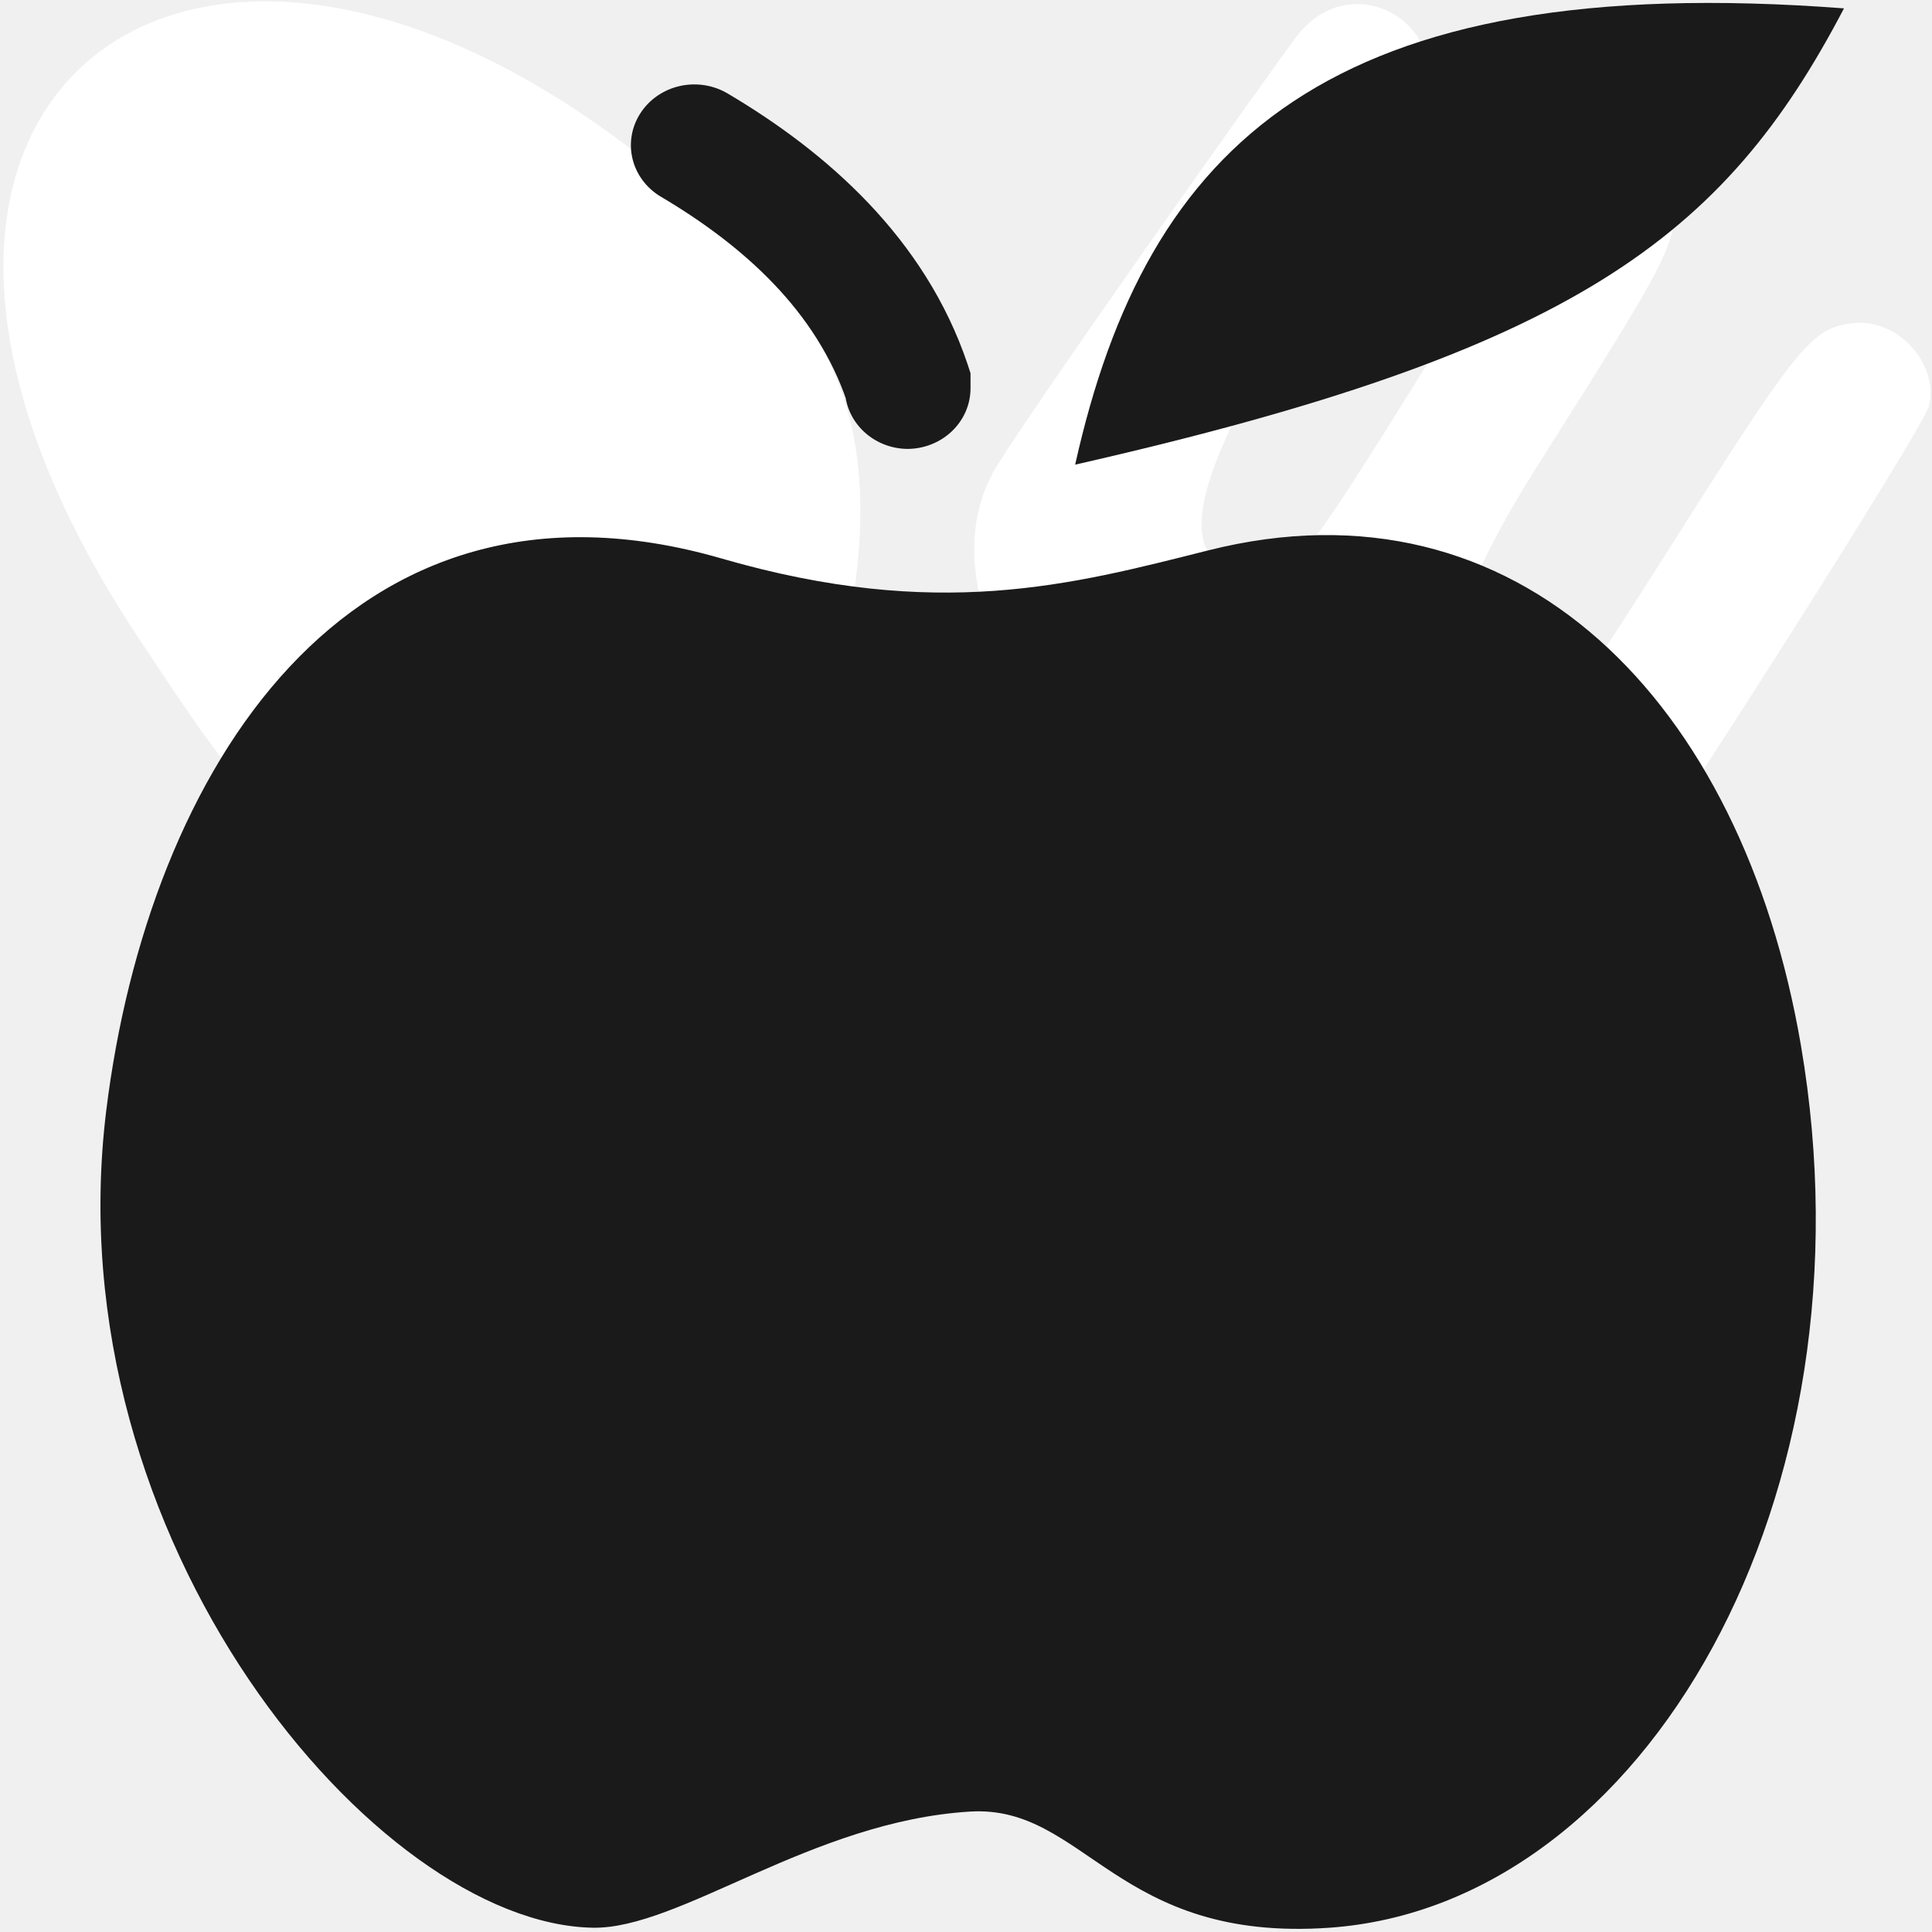
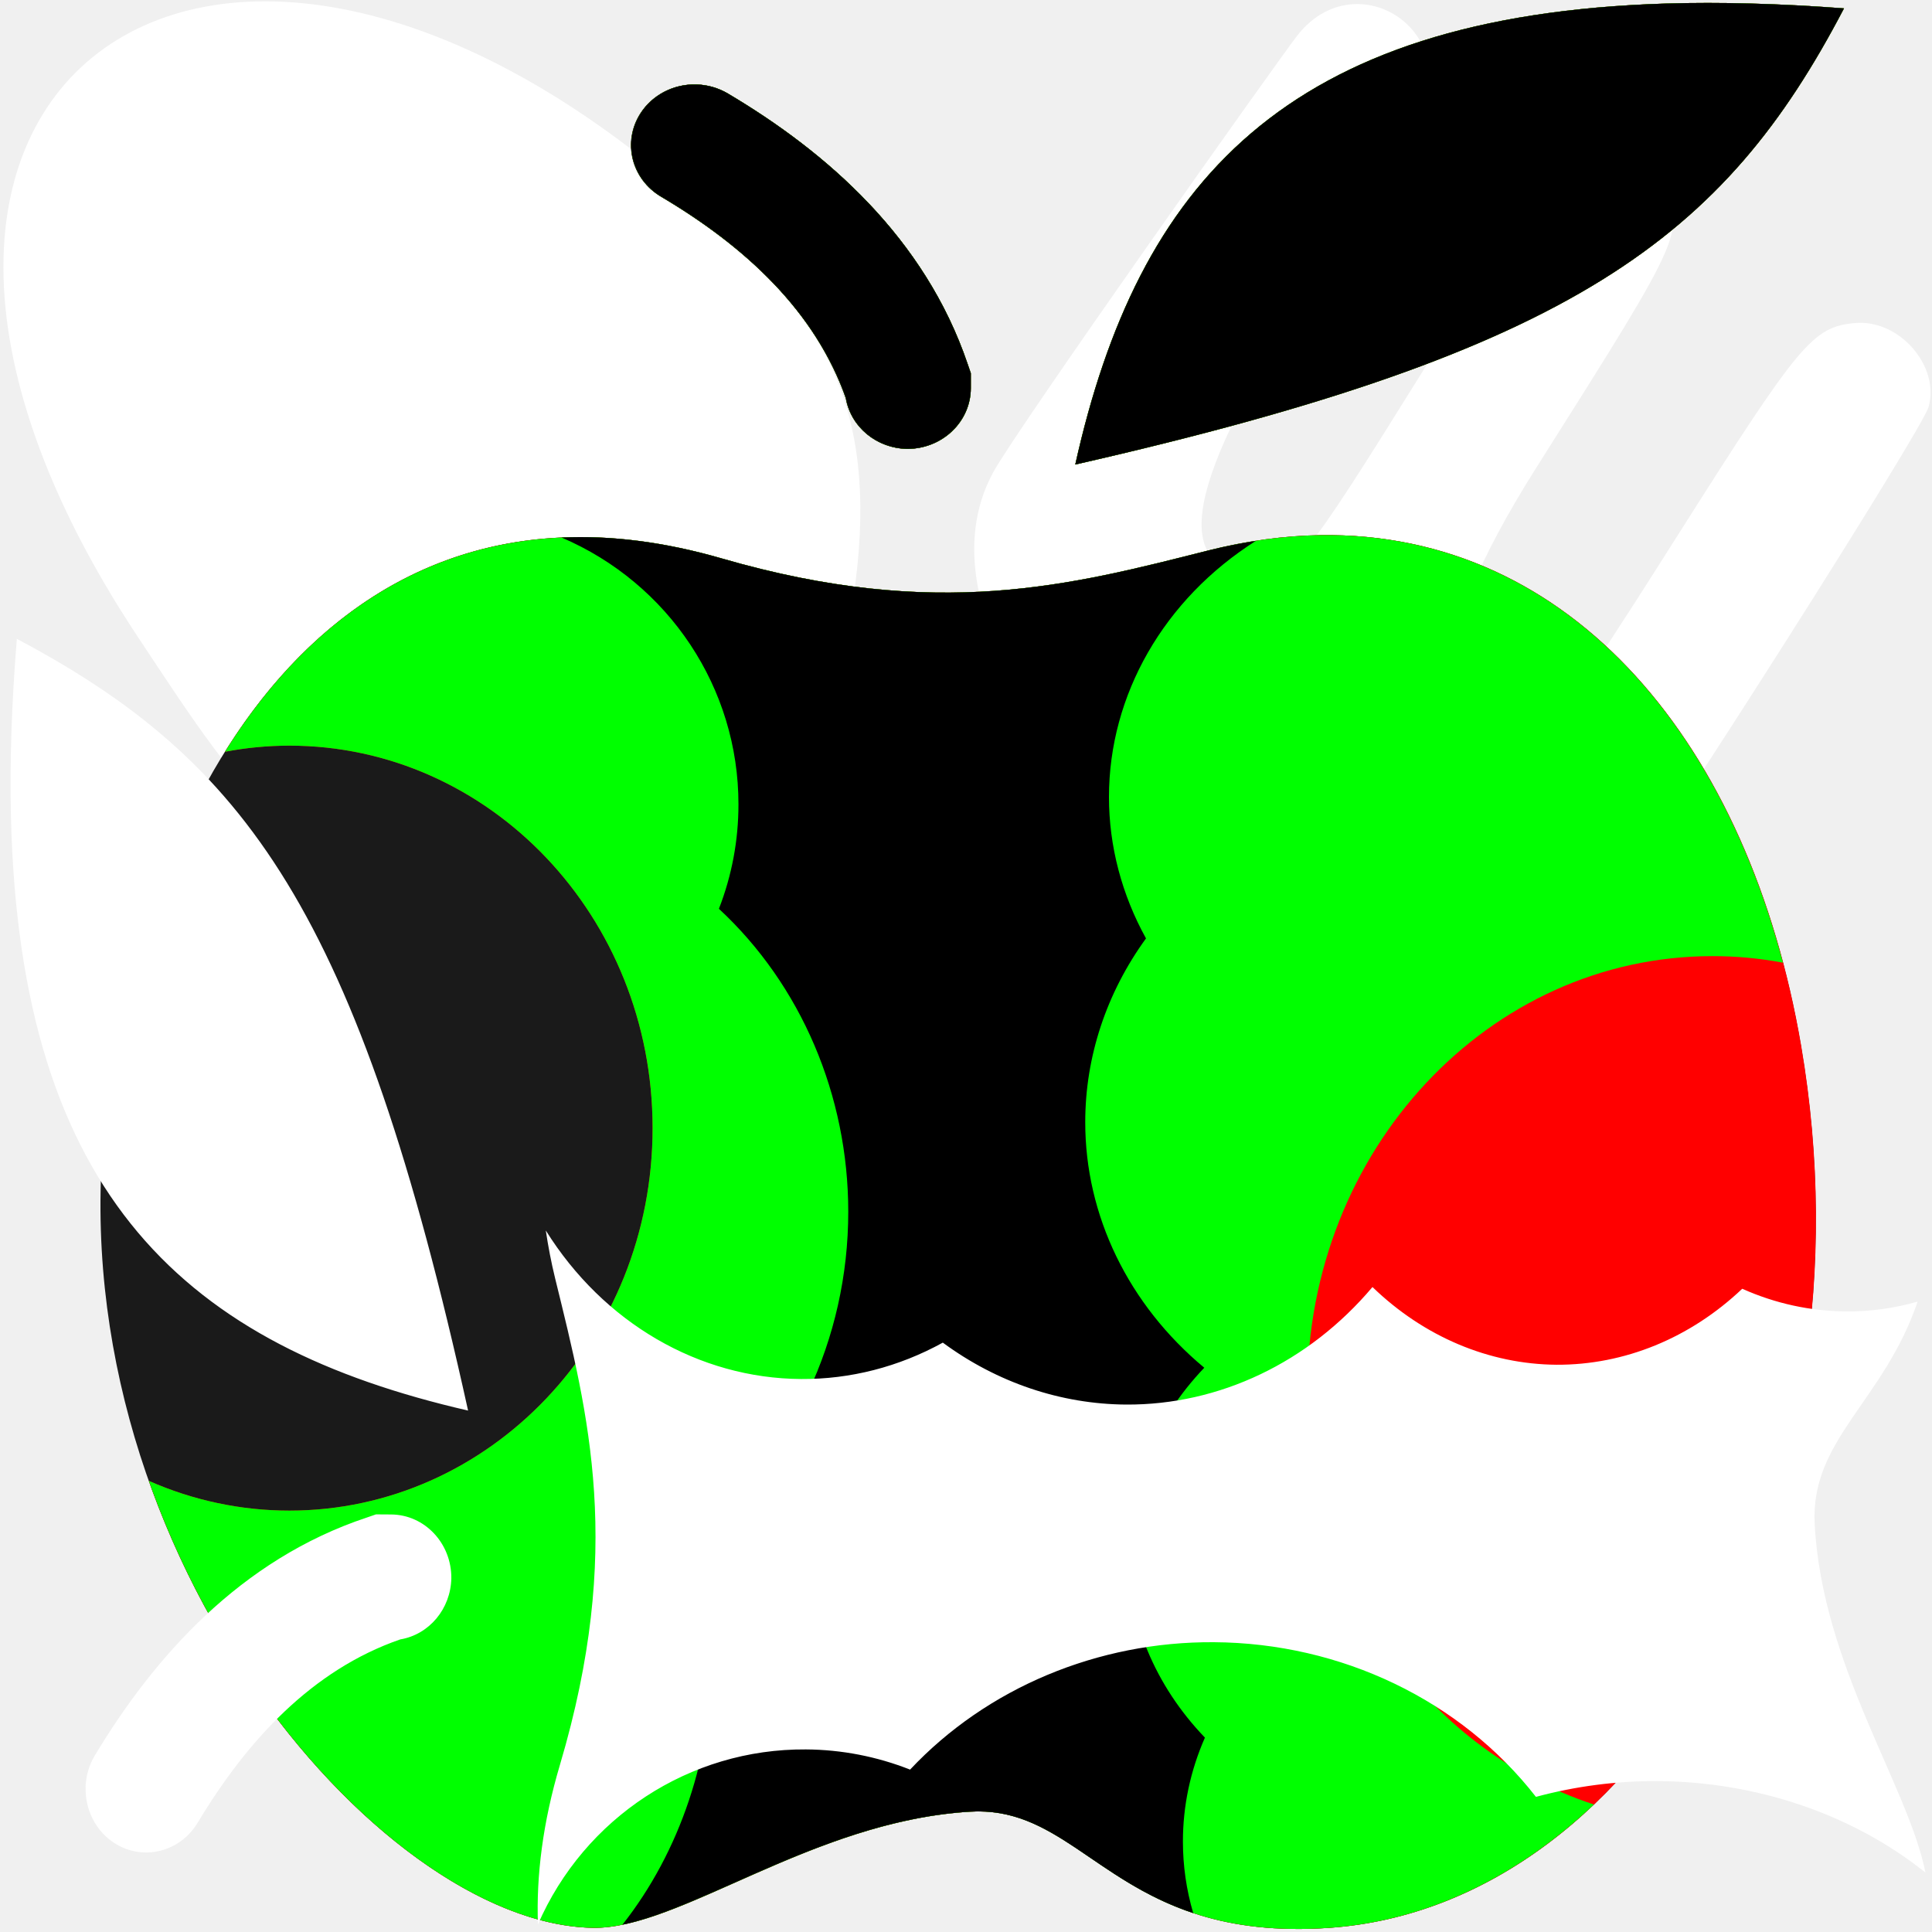
<svg xmlns="http://www.w3.org/2000/svg" width="18" height="18" viewBox="0 0 18 18" version="1.1" id="svg1" xml:space="preserve">
  <defs id="defs1" />
  <g id="layer1">
    <path id="path6" style="fill:#ffffff;stroke:none;stroke-width:1.11" d="M 12.605 0.039 C 12.424 0.05 12.236 0.139 12.086 0.332 C 11.897 0.575 9.487 3.977 9.256 4.396 C 8.765 5.29 9.337 6.491 10.311 7.447 L 9.961 7.871 L 11.301 9.062 L 11.682 8.471 C 12.933 9.16 14.325 9.328 15.09 8.332 C 15.479 7.825 17.909 4.007 17.969 3.789 C 18.074 3.403 17.688 2.969 17.277 3.01 C 16.887 3.049 16.767 3.193 15.633 4.984 C 14.327 7.046 14.247 7.126 13.844 6.799 C 13.54 6.553 13.179 6.153 14.318 4.35 C 15.735 2.108 15.725 2.127 15.426 1.734 C 14.902 1.047 14.609 1.282 13.264 3.445 C 12.132 5.265 12.045 5.371 11.709 5.355 C 11.066 5.326 10.861 4.817 12.08 2.906 C 12.66 1.997 13.232 1.055 13.232 1.055 C 13.505 0.492 13.07 0.01 12.605 0.039 z " />
    <path style="fill:#ffffff;stroke:none;stroke-width:1.269" d="M 13.217,16.912 7.739,10.444 C 5.911,8.285 6.174,8.372 4.885,8.398 2.882,8.439 2.301,7.467 1.285,5.935 -2.208,0.669 2.23,-2.313 6.894,2.275 7.84,3.205 8.236,4.104 7.895,5.899 7.685,7.002 7.284,6.646 12.026,11.322 l 3.334,3.287 c 0.901,0.888 -1.772,2.742 -2.144,2.303 z" id="path4" />
    <path style="fill:#ffffff;stroke:none;stroke-width:1.138" d="m 4.022,15.712 3.149,-4.19 1.537,1.696 -2.123,4.035 C 6.065,18.239 3.61,16.241 4.022,15.712 Z" id="path5" />
-     <path style="fill:#1a1a1a;stroke:none;stroke-width:1.172" d="M 9.039,16.878 C 7.561,16.967 6.333,17.976 5.521,17.96 3.511,17.923 0.495,14.36 0.99,10.346 1.379,7.192 3.242,4.195 6.725,5.204 c 2.007,0.581 3.255,0.246 4.531,-0.076 2.887,-0.728 4.975,1.405 5.523,4.613 0.718,4.201 -1.45,8.01 -4.39,8.219 -1.993,0.141 -2.279,-1.146 -3.35,-1.082 z" id="path1" />
-     <g id="path2" style="opacity:1;stroke-width:0.89;stroke-dasharray:none;fill:#1a1a1a" transform="matrix(1.182416,0,0,1.131593,-21.91823,-0.06778793)">
-       <path style="baseline-shift:baseline;display:inline;overflow:visible;fill:#1a1a1a;stroke-width:0.89;stroke-linecap:round;stroke-dasharray:none;enable-background:accumulate;stop-color:#000000;stop-opacity:1" d="m 24.008,1.255 c 0.719,0.445 1.39,1.067 1.678,1.957 v 0.044" id="path7" />
-       <path style="baseline-shift:baseline;display:inline;overflow:visible;fill:#1a1a1a;stroke-width:0.89;stroke-linecap:round;stroke-dasharray:none;enable-background:accumulate;stop-color:#000000;stop-opacity:1" d="m 24.271,0.83 a 0.499,0.499 0 0 0 -0.688,0.162 0.499,0.499 0 0 0 0.162,0.688 c 0.66,0.408 1.226,0.948 1.465,1.686 l -0.016,-0.102 a 0.499,0.499 0 0 0 0.49,0.492 0.499,0.499 0 0 0 0.5,-0.5 V 3.133 l -0.023,-0.074 C 25.825,2.018 25.049,1.311 24.271,0.83 Z" id="path8" />
+     <path id="path1" style="fill:#1a1a1a;stroke:none;stroke-width:1.172" d="M 15.521 0.033 C 11.972 0.142 10.6 1.714 10.018 4.328 C 14.666 3.271 16.06 2.219 17.18 0.078 C 16.58 0.033 16.029 0.018 15.521 0.033 z M 6.488 0.787 A 0.591 0.565 0 0 0 5.969 1.055 A 0.591 0.565 0 0 0 6.16 1.832 C 6.931 2.288 7.592 2.89 7.881 3.709 A 0.591 0.565 0 0 0 8.453 4.182 A 0.591 0.565 0 0 0 9.045 3.617 L 9.045 3.477 L 9.016 3.393 C 8.617 2.215 7.701 1.416 6.781 0.871 A 0.591 0.565 0 0 0 6.488 0.787 z M 12.301 4.986 C 11.966 4.991 11.617 5.038 11.256 5.129 C 9.98 5.451 8.732 5.785 6.725 5.203 C 3.242 4.194 1.379 7.191 0.99 10.346 C 0.495 14.359 3.511 17.923 5.521 17.961 C 6.333 17.976 7.56 16.967 9.039 16.879 C 10.11 16.815 10.396 18.102 12.389 17.961 C 15.329 17.752 17.497 13.943 16.779 9.742 C 16.3 6.935 14.642 4.951 12.301 4.986 z " />
+     <g id="path2" style="opacity:1;fill:#000000;stroke:none;stroke-width:0.89;stroke-dasharray:none" transform="matrix(1.182416,0,0,1.131593,-21.91823,-0.06778793)">
+       <path style="baseline-shift:baseline;display:inline;overflow:visible;fill:#000000;stroke:none;stroke-width:0.89;stroke-linecap:round;stroke-dasharray:none;enable-background:accumulate;stop-color:#000000;stop-opacity:1" d="m 24.008,1.255 c 0.719,0.445 1.39,1.067 1.678,1.957 v 0.044" id="path7" />
+       <path style="baseline-shift:baseline;display:inline;overflow:visible;fill:#000000;stroke:none;stroke-width:0.89;stroke-linecap:round;stroke-dasharray:none;enable-background:accumulate;stop-color:#000000;stop-opacity:1" d="m 24.271,0.83 a 0.499,0.499 0 0 0 -0.688,0.162 0.499,0.499 0 0 0 0.162,0.688 c 0.66,0.408 1.226,0.948 1.465,1.686 l -0.016,-0.102 a 0.499,0.499 0 0 0 0.49,0.492 0.499,0.499 0 0 0 0.5,-0.5 V 3.133 l -0.023,-0.074 C 25.825,2.018 25.049,1.311 24.271,0.83 Z" id="path8" />
    </g>
-     <path style="fill:#1a1a1a;stroke:none;stroke-width:1.111;stroke-linecap:round;stroke-dasharray:none" d="M 10.017,4.329 C 10.683,1.341 12.379,-0.287 17.18,0.078 16.06,2.218 14.666,3.272 10.017,4.329 Z" id="path3" />
+     <g id="g13" style="opacity:1;fill:#000000;stroke:none;stroke-width:0.89;stroke-dasharray:none" transform="matrix(1.182416,0,0,1.131593,-21.91823,-0.06778793)">
+       <path style="baseline-shift:baseline;display:inline;overflow:visible;fill:#000000;stroke:none;stroke-width:0.89;stroke-linecap:round;stroke-dasharray:none;enable-background:accumulate;stop-color:#000000;stop-opacity:1" d="m 24.008,1.255 c 0.719,0.445 1.39,1.067 1.678,1.957 v 0.044" id="path12" />
+     </g>
+     <path id="path13" style="fill:#ff0000;stroke:none;stroke-width:1.172" d="M 15.521,0.033 C 11.972,0.142 10.6,1.714 10.018,4.328 c 4.649,-1.057 6.043,-2.109 7.162,-4.25 C 16.58,0.033 16.029,0.018 15.521,0.033 Z M 6.488,0.787 A 0.591,0.565 0 0 0 5.969,1.055 0.591,0.565 0 0 0 6.16,1.832 C 6.931,2.288 7.592,2.89 7.881,3.709 A 0.591,0.565 0 0 0 8.453,4.182 0.591,0.565 0 0 0 9.045,3.617 V 3.477 L 9.016,3.393 C 8.617,2.215 7.701,1.416 6.781,0.871 A 0.591,0.565 0 0 0 6.488,0.787 Z M 12.301,4.986 C 11.966,4.991 11.617,5.038 11.256,5.129 9.98,5.451 8.732,5.785 6.725,5.203 4.577,4.581 3.046,5.482 2.096,7.004 A 3.385,3.563 0 0 1 2.695,6.947 3.385,3.563 0 0 1 6.08,10.51 3.385,3.563 0 0 1 2.695,14.074 3.385,3.563 0 0 1 1.387,13.797 c 0.851,2.405 2.736,4.138 4.135,4.164 0.812,0.015 2.039,-0.994 3.518,-1.082 1.071,-0.064 1.357,1.223 3.35,1.082 2.94,-0.209 5.108,-4.018 4.391,-8.219 -0.48,-2.807 -2.138,-4.792 -4.479,-4.756 z" />
+     <path id="path15" style="fill:#00ff00;stroke:none;stroke-width:1.172" d="M 15.521 0.033 C 11.972 0.142 10.6 1.714 10.018 4.328 C 14.666 3.271 16.06 2.219 17.18 0.078 C 16.58 0.033 16.029 0.018 15.521 0.033 z M 6.488 0.787 A 0.591 0.565 0 0 0 5.969 1.055 A 0.591 0.565 0 0 0 6.16 1.832 C 6.931 2.288 7.592 2.89 7.881 3.709 A 0.591 0.565 0 0 0 8.453 4.182 A 0.591 0.565 0 0 0 9.045 3.617 L 9.045 3.477 L 9.016 3.393 C 8.617 2.215 7.701 1.416 6.781 0.871 A 0.591 0.565 0 0 0 6.488 0.787 z M 12.301 4.986 C 11.966 4.991 11.617 5.038 11.256 5.129 C 9.98 5.451 8.732 5.785 6.725 5.203 C 4.577 4.581 3.046 5.482 2.096 7.004 A 3.385 3.563 0 0 1 2.695 6.947 A 3.385 3.563 0 0 1 6.08 10.51 A 3.385 3.563 0 0 1 2.695 14.074 A 3.385 3.563 0 0 1 1.387 13.797 C 2.238 16.201 4.123 17.935 5.521 17.961 C 6.333 17.976 7.56 16.967 9.039 16.879 C 10.11 16.815 10.396 18.102 12.389 17.961 C 13.305 17.896 14.147 17.48 14.85 16.812 A 3.774 4.042 0 0 1 12.18 12.949 A 3.774 4.042 0 0 1 15.955 8.908 A 3.774 4.042 0 0 1 16.611 8.969 C 15.979 6.578 14.42 4.954 12.301 4.986 z " />
+     <path id="path16" style="fill:#000000;stroke:none;stroke-width:1.172" d="M 15.521,0.033 C 11.972,0.142 10.6,1.714 10.018,4.328 c 4.649,-1.057 6.043,-2.109 7.162,-4.25 C 16.58,0.033 16.029,0.018 15.521,0.033 Z M 6.488,0.787 C 6.278,0.781 6.08,0.883 5.969,1.055 5.798,1.32 5.883,1.668 6.16,1.832 6.931,2.288 7.592,2.89 7.881,3.709 7.927,3.978 8.168,4.177 8.453,4.182 8.779,4.182 9.044,3.929 9.045,3.617 V 3.477 L 9.016,3.393 C 8.617,2.215 7.701,1.416 6.781,0.871 6.693,0.819 6.592,0.79 6.488,0.787 Z M 5.232,5.008 c 1.001,0.428 1.649,1.405 1.648,2.486 2.33e-4,0.333 -0.061,0.662 -0.182,0.973 0.766,0.71 1.205,1.74 1.205,2.822 5.511e-4,1.187 -0.527,2.304 -1.422,3.01 0.102,0.366 0.154,0.748 0.154,1.133 -4.26e-5,0.926 -0.298,1.818 -0.836,2.5 0.802,-0.165 1.921,-0.974 3.238,-1.053 0.787,-0.047 1.15,0.636 2.08,0.945 -0.064,-0.218 -0.096,-0.441 -0.096,-0.666 -4.56e-4,-0.331 0.069,-0.66 0.205,-0.969 -0.464,-0.483 -0.719,-1.095 -0.719,-1.727 6.51e-4,-0.628 0.253,-1.237 0.713,-1.719 -0.707,-0.588 -1.11,-1.419 -1.109,-2.289 -1.3e-5,-0.608 0.197,-1.203 0.566,-1.711 C 10.452,8.336 10.332,7.884 10.332,7.426 10.332,6.474 10.844,5.582 11.701,5.039 11.555,5.062 11.406,5.091 11.256,5.129 9.98,5.451 8.732,5.785 6.725,5.203 6.189,5.048 5.692,4.987 5.232,5.008 Z" />
+     <path id="path22" style="fill:#ffffff;stroke:none;stroke-width:1.172" d="M 0.102,7.61 C 0.187,11.16 1.751,12.542 4.361,13.142 3.334,8.486 2.291,7.085 0.157,5.952 0.108,6.552 0.09,7.103 0.102,7.61 Z m 0.696,9.038 c -0.007,0.211 0.093,0.409 0.264,0.521 0.264,0.173 0.613,0.089 0.779,-0.186 0.461,-0.768 1.067,-1.425 1.888,-1.709 0.269,-0.045 0.47,-0.284 0.476,-0.569 0.003,-0.326 -0.248,-0.593 -0.561,-0.595 l -0.141,-9.07e-4 -0.084,0.029 c -1.18,0.391 -1.985,1.302 -2.536,2.218 -0.053,0.088 -0.082,0.189 -0.086,0.292 z m 4.213,1.283 c 0.434,-0.998 1.416,-1.64 2.497,-1.632 0.333,0.002 0.662,0.066 0.971,0.188 0.715,-0.761 1.748,-1.194 2.83,-1.187 1.187,0.007 2.301,0.542 3.001,1.441 0.367,-0.099 0.749,-0.149 1.134,-0.147 0.926,0.006 1.816,0.31 2.495,0.852 -0.16,-0.803 -0.962,-1.927 -1.032,-3.245 -0.042,-0.788 0.644,-1.146 0.959,-2.074 -0.218,0.062 -0.442,0.093 -0.667,0.091 -0.331,-0.002 -0.659,-0.073 -0.967,-0.211 -0.486,0.461 -1.099,0.711 -1.731,0.708 -0.628,-0.005 -1.235,-0.261 -1.714,-0.724 -0.593,0.703 -1.426,1.1 -2.296,1.095 -0.608,-0.004 -1.202,-0.205 -1.707,-0.577 -0.41,0.226 -0.862,0.342 -1.321,0.339 -0.952,-0.006 -1.841,-0.524 -2.378,-1.384 0.022,0.146 0.05,0.295 0.087,0.446 0.314,1.278 0.639,2.528 0.045,4.532 -0.159,0.535 -0.222,1.031 -0.205,1.491 z" />
  </g>
</svg>
